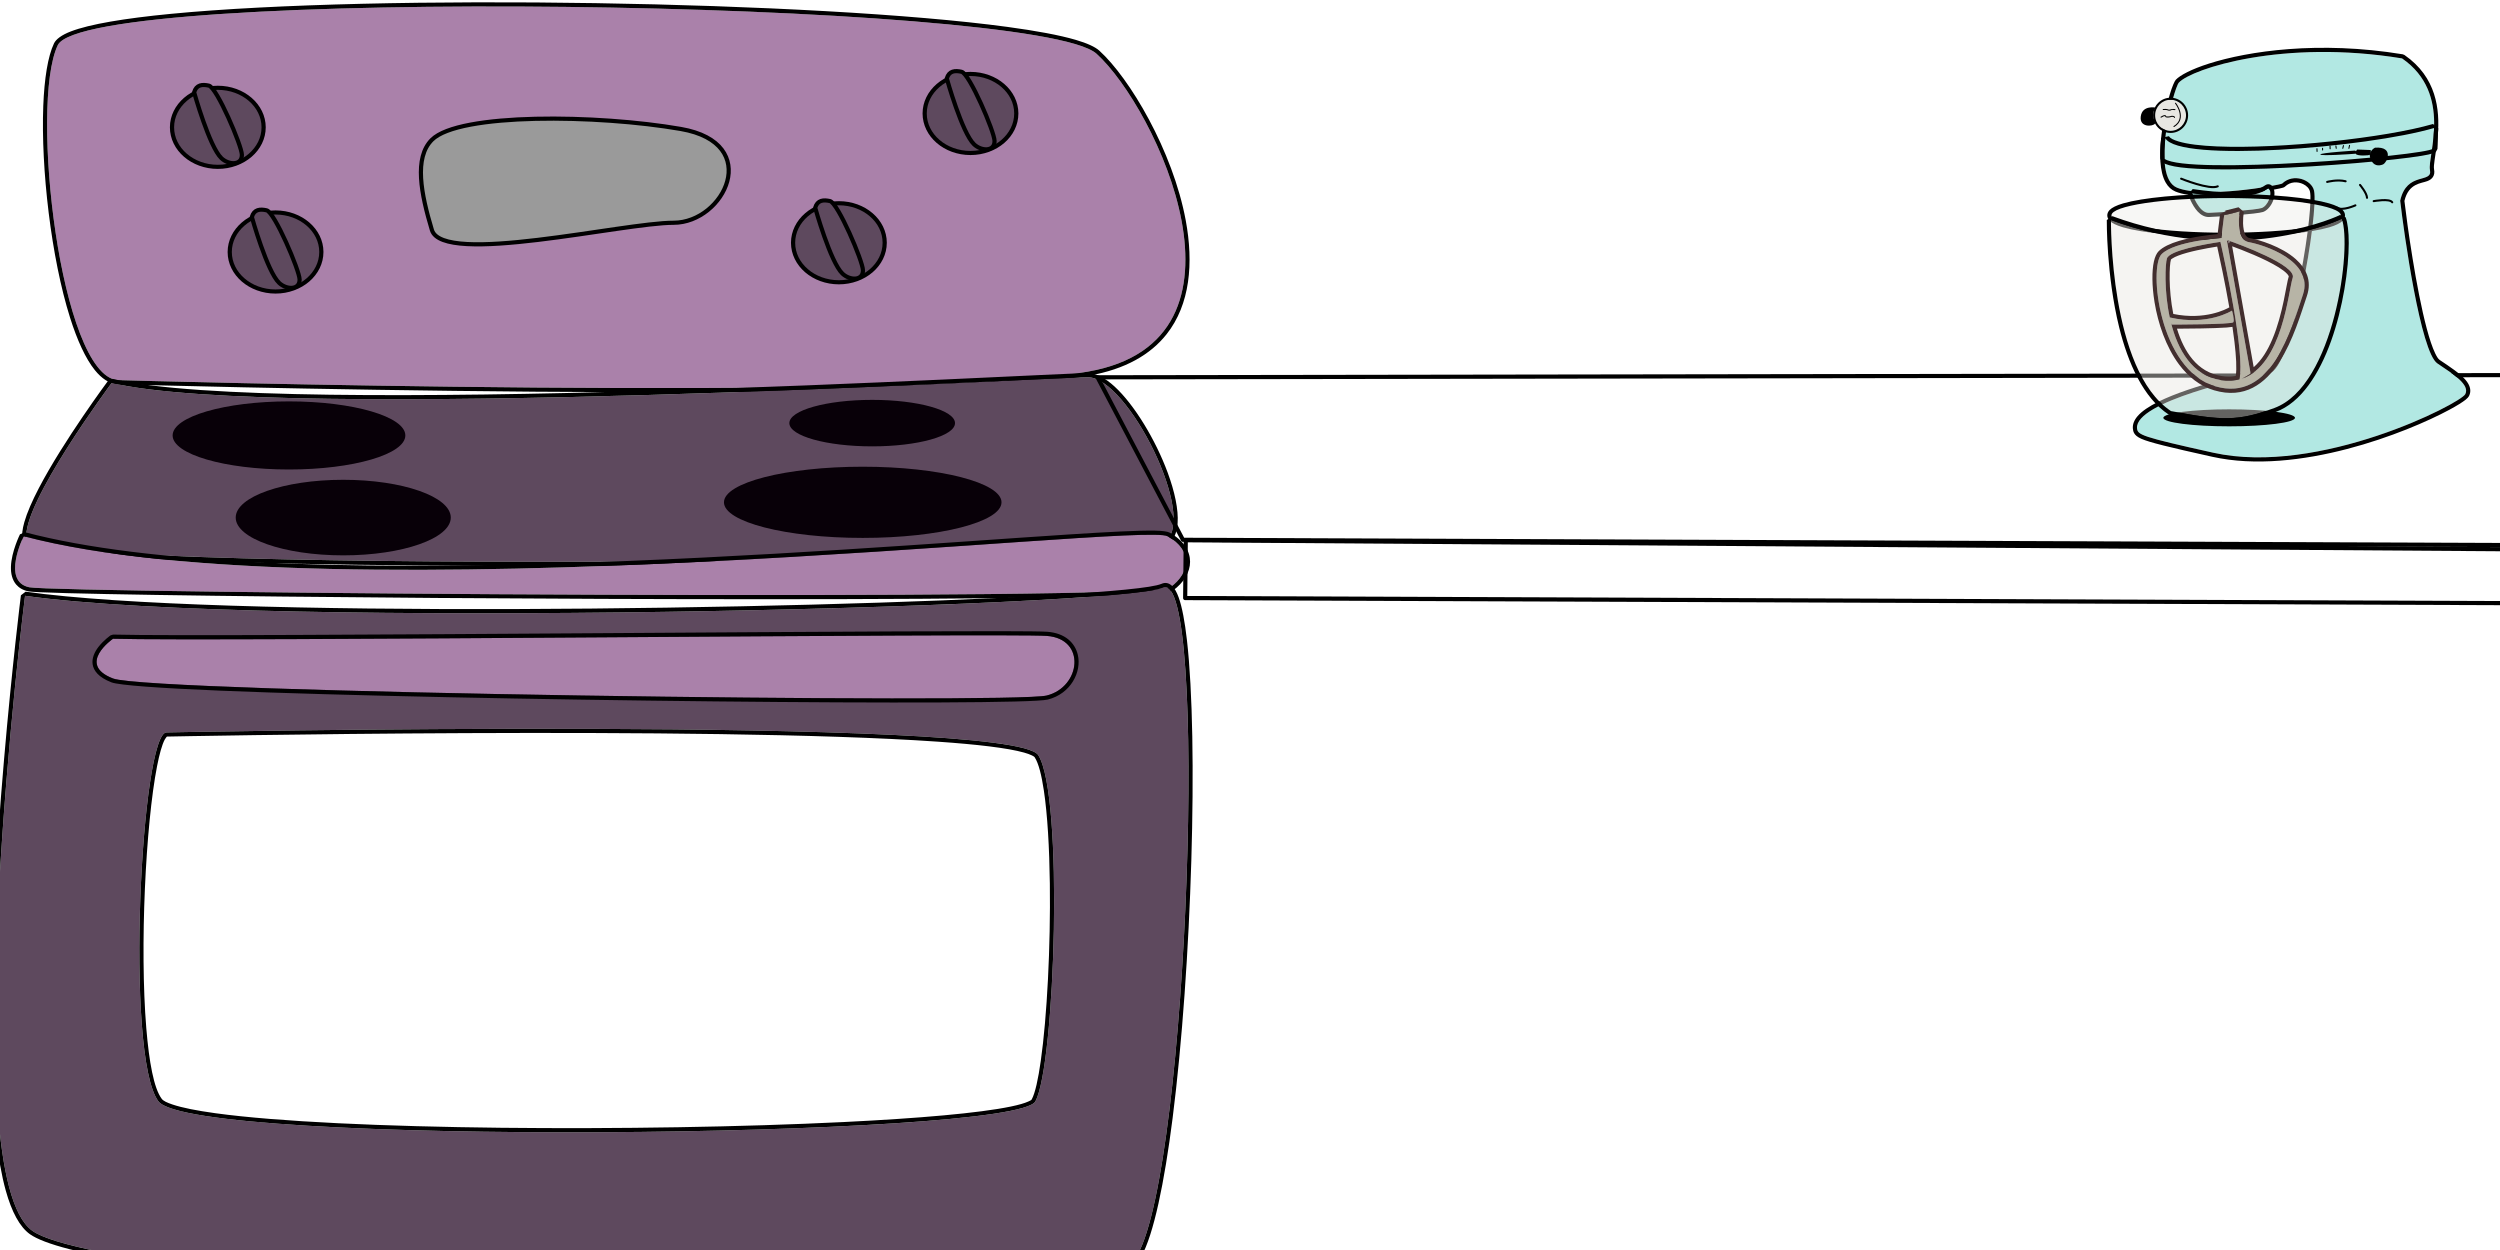
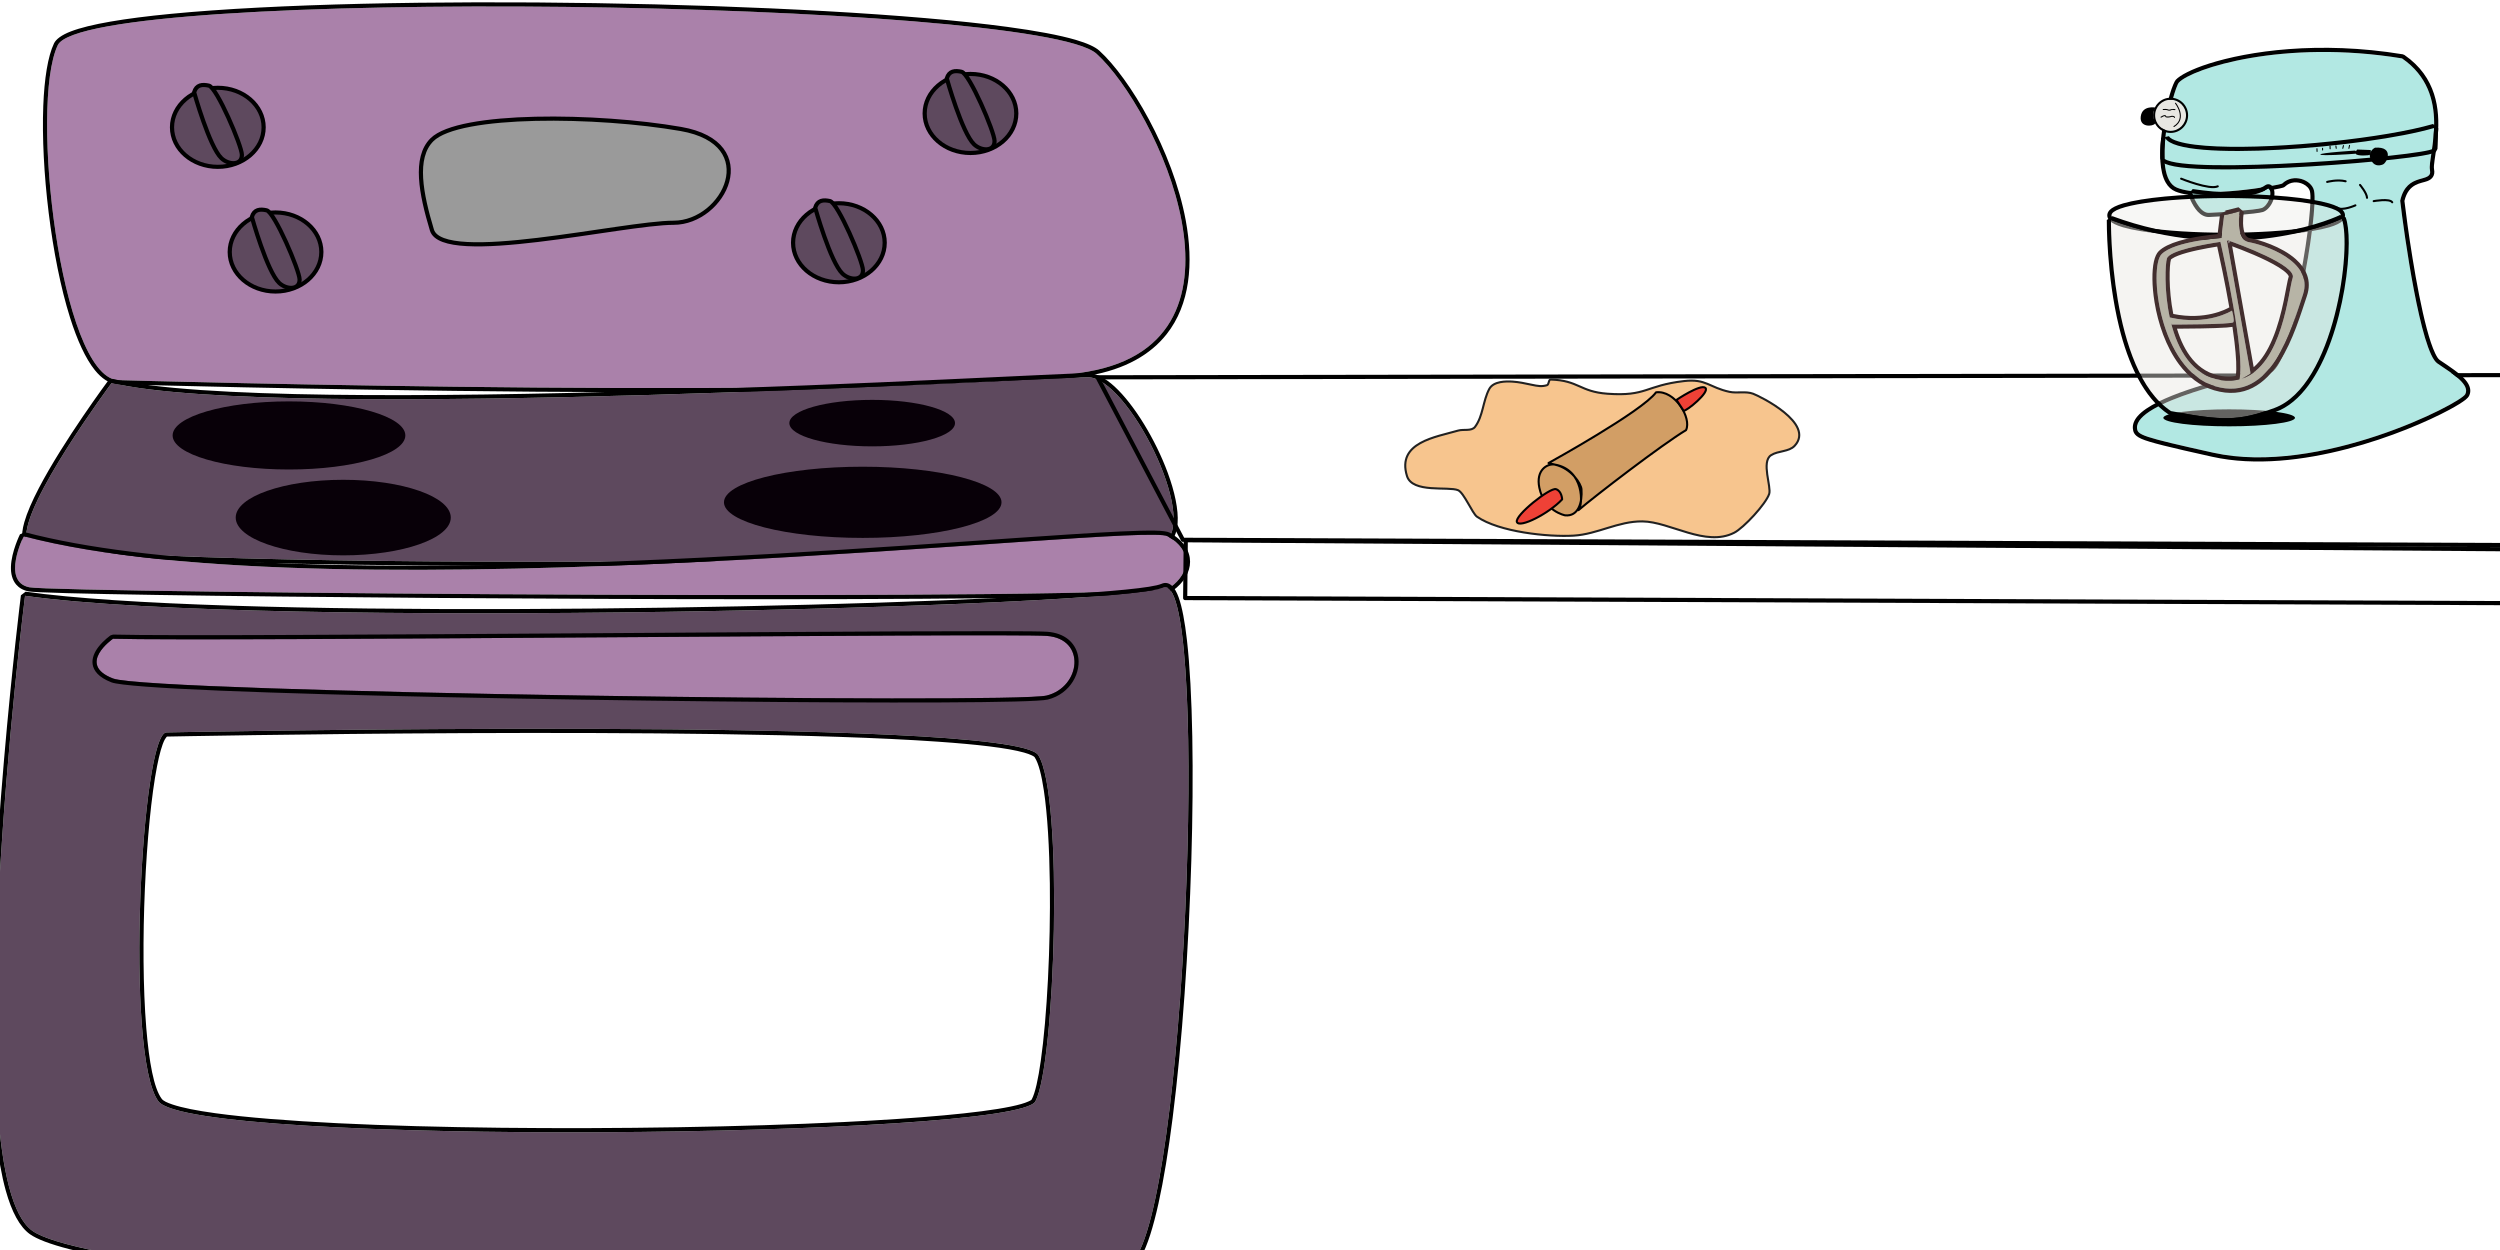
<svg xmlns="http://www.w3.org/2000/svg" width="100%" height="100%" viewBox="0 0 600 300" version="1.1" xml:space="preserve" style="fill-rule:evenodd;clip-rule:evenodd;stroke-linecap:round;stroke-linejoin:round;stroke-miterlimit:1.5;">
  <g id="Oven" transform="matrix(1,0,0,1,-2.5974,-74.4589)">
    <g transform="matrix(1,0,0,1,-0.865801,-137.894)">
      <path d="M31.626,303.579C31.626,303.579 221.667,309.028 264.58,301.536C307.493,294.043 280.928,238.188 266.624,225.247C252.319,212.305 24.133,208.899 17.322,223.203C10.51,237.507 18.003,302.217 31.626,303.579Z" style="fill:rgb(170,129,170);" />
      <path d="M31.526,304.574L31.597,304.579C31.597,304.579 221.802,310.02 264.752,302.521C273.633,300.97 279.622,297.387 283.428,292.588C289.114,285.419 289.937,275.467 288.041,265.252C284.933,248.5 274.548,231.068 267.294,224.505C266.308,223.613 264.395,222.727 261.644,221.921C257.779,220.789 252.185,219.747 245.248,218.809C199.369,212.606 94.341,210.849 44.395,215.685C33.36,216.753 24.989,218.156 20.486,219.884C18.248,220.743 16.898,221.767 16.419,222.773C14.95,225.859 14.099,231.222 13.848,237.792C13.274,252.817 15.745,274.251 20.288,288.622C21.991,294.009 23.997,298.416 26.222,301.176C27.867,303.217 29.664,304.388 31.526,304.574ZM31.626,303.579C31.626,303.579 221.667,309.028 264.58,301.536C307.493,294.043 280.928,238.188 266.624,225.247C252.319,212.305 24.133,208.899 17.322,223.203C10.51,237.507 18.003,302.217 31.626,303.579Z" />
    </g>
    <g transform="matrix(1,0,0,1,-0.865801,-137.894)">
      <path d="M30.264,304.26C30.264,304.26 8.467,333.55 9.829,341.724C11.191,349.897 274.797,347.854 282.971,342.405C291.145,336.956 274.116,302.898 264.58,302.898C255.044,302.898 70.452,313.796 30.264,304.26Z" style="fill:rgb(94,73,94);" />
      <path d="M30.494,303.287L29.461,303.663C29.461,303.663 18.727,318.091 12.755,329.565C11.191,332.57 9.953,335.377 9.299,337.683C8.824,339.358 8.66,340.794 8.843,341.888C8.897,342.216 9.075,342.568 9.462,342.883C9.757,343.124 10.232,343.375 10.894,343.602C14.372,344.793 24.094,345.75 37.923,346.455C92.703,349.246 212.52,348.409 261.605,345.729C270.24,345.258 276.697,344.728 280.246,344.152C281.972,343.873 283.078,343.535 283.526,343.237C285.062,342.213 285.913,340.364 286.09,337.921C286.325,334.691 285.392,330.348 283.713,325.798C280.819,317.956 275.728,309.487 270.942,305.105C268.705,303.057 266.49,301.898 264.58,301.898C255.053,301.898 70.643,312.814 30.494,303.287ZM30.264,304.26C30.264,304.26 8.467,333.55 9.829,341.724C11.191,349.897 274.797,347.854 282.971,342.405C291.145,336.956 274.116,302.898 264.58,302.898C255.044,302.898 70.452,313.796 30.264,304.26Z" />
    </g>
    <g transform="matrix(1,0,0,1,-0.865801,-137.894)">
      <path d="M9.148,341.043C9.148,341.043 3.699,351.941 10.51,353.303C17.322,354.666 279.565,356.709 284.333,353.303C289.102,349.897 289.783,344.448 283.652,341.043C277.522,337.637 83.751,360.796 9.148,341.043Z" style="fill:rgb(170,129,170);" />
      <path d="M9.404,340.076L8.253,340.595C8.253,340.595 6.192,344.743 6.088,348.37C6.042,350.008 6.395,351.539 7.351,352.652C8.013,353.423 8.964,354.014 10.314,354.284C15.768,355.375 184.841,356.92 254.696,355.742C268.706,355.505 278.737,355.157 282.679,354.679C283.925,354.528 284.673,354.29 284.915,354.117C287.602,352.198 289.08,349.668 289.08,347.173C289.08,344.663 287.613,342.099 284.138,340.168C283.713,339.932 282.516,339.734 280.606,339.702C276.734,339.636 269.533,340.009 259.847,340.633C204.786,344.181 69.01,355.858 9.404,340.076ZM9.148,341.043C9.148,341.043 3.699,351.941 10.51,353.303C17.322,354.666 279.565,356.709 284.333,353.303C289.102,349.897 289.783,344.448 283.652,341.043C277.522,337.637 83.751,360.796 9.148,341.043Z" />
    </g>
    <g transform="matrix(1,0,0,1,-3.59041,-137.894)">
      <path d="M12.196,355.347C12.196,355.347 -5.145,494.016 13.928,507.728C33,521.44 266.947,535.26 279.208,513.463C291.469,491.666 296.237,348.624 285.338,353.392C274.44,358.16 69.413,363.432 12.196,355.347ZM46.254,388.131C46.254,388.131 249.237,384.044 255.367,393.58C261.498,403.116 259.454,467.825 254.686,476.68C249.918,485.535 52.384,487.579 44.21,476.68C36.036,465.782 40.123,387.449 46.254,388.131Z" style="fill:rgb(94,73,94);" />
      <path d="M12.336,354.357L11.204,355.223C11.204,355.223 2.698,423.264 4.143,468.798C4.517,480.587 5.563,490.876 7.578,498.117C8.989,503.187 10.921,506.798 13.344,508.54C15.006,509.735 18.232,510.958 22.773,512.132C29.365,513.838 38.797,515.499 50.194,517.041C94.371,523.016 168.157,527.214 220.139,525.427C242.516,524.658 260.868,522.77 271.135,519.46C275.835,517.945 278.894,516.06 280.079,513.953C283.055,508.662 285.631,496.318 287.62,480.663C292.218,444.469 293.839,390.466 291.056,366.003C290.549,361.546 289.89,358.052 289.088,355.792C288.632,354.507 288.107,353.587 287.563,353.044C286.758,352.24 285.876,352.065 284.937,352.476C282.786,353.417 272.963,354.332 258.18,355.204C198.331,358.733 58.072,360.82 12.336,354.357ZM12.196,355.347C12.196,355.347 -5.145,494.016 13.928,507.728C33,521.44 266.947,535.26 279.208,513.463C291.469,491.666 296.237,348.624 285.338,353.392C274.44,358.16 69.413,363.432 12.196,355.347ZM46.254,388.131C46.254,388.131 249.237,384.044 255.367,393.58C261.498,403.116 259.454,467.825 254.686,476.68C249.918,485.535 52.384,487.579 44.21,476.68C36.036,465.782 40.123,387.449 46.254,388.131ZM46.247,389.129L46.274,389.13C46.274,389.13 176.12,386.514 231.196,390.349C240.746,391.014 248.028,391.865 251.954,392.969C252.731,393.188 253.367,393.414 253.85,393.653C254.171,393.813 254.414,393.947 254.526,394.121C255.46,395.573 256.159,398.38 256.716,402.088C257.587,407.897 258.039,415.847 258.149,424.413C258.343,439.441 257.485,456.361 255.974,466.976C255.348,471.38 254.634,474.669 253.806,476.206C253.703,476.396 253.411,476.522 253.022,476.702C252.089,477.131 250.658,477.533 248.789,477.922C241.181,479.508 226.615,480.764 208.617,481.646C160.495,484.005 87.903,483.659 57.865,479.523C53.433,478.913 49.942,478.224 47.616,477.443C46.301,477.001 45.392,476.589 45.01,476.08C43.108,473.545 41.968,467.227 41.299,459.123C39.695,439.702 41.149,410.2 43.884,396.224C44.448,393.34 45.054,391.139 45.714,389.871C45.883,389.546 46.173,389.212 46.247,389.129Z" />
    </g>
    <g transform="matrix(1,0,0,1,-0.865801,-137.894)">
      <path d="M30.587,365.653C30.587,365.653 21.732,371.783 30.587,375.189C39.442,378.594 246.512,381.319 254.686,379.276C262.86,377.232 264.222,365.653 254.686,364.971C245.15,364.29 55.109,366.334 30.587,365.653Z" style="fill:rgb(170,129,170);" />
      <path d="M30.615,364.653L30.018,364.83C30.018,364.83 28.327,366.001 27.076,367.632C26.139,368.854 25.481,370.326 25.693,371.771C25.914,373.285 27.069,374.907 30.228,376.122C32.021,376.812 41.838,377.516 56.468,378.117C114.356,380.496 248.38,381.883 254.929,380.246C260.43,378.87 263.123,373.605 262.132,369.479C261.457,366.666 259.132,364.286 254.758,363.974C245.22,363.293 55.141,365.334 30.615,364.653ZM30.587,365.653C30.587,365.653 21.732,371.783 30.587,375.189C39.442,378.594 246.512,381.319 254.686,379.276C262.86,377.232 264.222,365.653 254.686,364.971C245.15,364.29 55.109,366.334 30.587,365.653Z" />
    </g>
    <g transform="matrix(1,0,0,1,-0.865801,-141.731)">
      <ellipse cx="72.819" cy="320.696" rx="27.927" ry="8.174" style="fill:rgb(8,0,8);" />
    </g>
    <g transform="matrix(1,0,0,1,-2.2608,-142.079)">
      <ellipse cx="87.237" cy="340.755" rx="25.808" ry="9.068" style="fill:rgb(8,0,8);" />
    </g>
    <g transform="matrix(1,0,0,1,-17.9546,-122.898)">
      <ellipse cx="227.609" cy="317.912" rx="33.306" ry="8.544" style="fill:rgb(8,0,8);" />
    </g>
    <g transform="matrix(1,0,0,1,-0.865801,-137.894)">
      <ellipse cx="212.787" cy="313.901" rx="19.879" ry="5.58" style="fill:rgb(8,0,8);" />
    </g>
    <g transform="matrix(0.769631,0,0,0.755621,18.0778,81.9548)">
      <ellipse cx="47.81" cy="30.519" rx="14.286" ry="12.554" style="fill:rgb(94,73,94);stroke:black;stroke-width:1.31px;" />
    </g>
    <g transform="matrix(0.769631,0,0,0.755621,18.0778,81.9548)">
      <path d="M40.421,19.407C40.421,19.407 45.162,36.697 48.932,40.331C51.218,42.534 55.35,42.662 55.316,39.267C55.286,36.343 47.479,17.827 45.031,17.28C43.003,16.826 41.13,16.925 40.421,19.407Z" style="fill:rgb(94,73,94);stroke:black;stroke-width:1.31px;" />
    </g>
    <g transform="matrix(0.769631,0,0,0.755621,31.9306,111.877)">
      <ellipse cx="47.81" cy="30.519" rx="14.286" ry="12.554" style="fill:rgb(94,73,94);stroke:black;stroke-width:1.31px;" />
    </g>
    <g transform="matrix(0.769631,0,0,0.755621,31.9306,111.877)">
      <path d="M40.421,19.407C40.421,19.407 45.162,36.697 48.932,40.331C51.218,42.534 55.35,42.662 55.316,39.267C55.286,36.343 47.479,17.827 45.031,17.28C43.003,16.826 41.13,16.925 40.421,19.407Z" style="fill:rgb(94,73,94);stroke:black;stroke-width:1.31px;" />
    </g>
    <g transform="matrix(0.769631,0,0,0.755621,198.718,78.6301)">
      <ellipse cx="47.81" cy="30.519" rx="14.286" ry="12.554" style="fill:rgb(94,73,94);stroke:black;stroke-width:1.31px;" />
    </g>
    <g transform="matrix(0.769631,0,0,0.755621,198.718,78.6301)">
      <path d="M40.421,19.407C40.421,19.407 45.162,36.697 48.932,40.331C51.218,42.534 55.35,42.662 55.316,39.267C55.286,36.343 47.479,17.827 45.031,17.28C43.003,16.826 41.13,16.925 40.421,19.407Z" style="fill:rgb(94,73,94);stroke:black;stroke-width:1.31px;" />
    </g>
    <g transform="matrix(0.769631,0,0,0.755621,167.134,109.66)">
      <ellipse cx="47.81" cy="30.519" rx="14.286" ry="12.554" style="fill:rgb(94,73,94);stroke:black;stroke-width:1.31px;" />
    </g>
    <g transform="matrix(0.769631,0,0,0.755621,167.134,109.66)">
      <path d="M40.421,19.407C40.421,19.407 45.162,36.697 48.932,40.331C51.218,42.534 55.35,42.662 55.316,39.267C55.286,36.343 47.479,17.827 45.031,17.28C43.003,16.826 41.13,16.925 40.421,19.407Z" style="fill:rgb(94,73,94);stroke:black;stroke-width:1.31px;" />
    </g>
  </g>
  <g id="Time">
    <path d="M103.654,33.55C110.162,27.042 143.481,27.489 163.394,30.952C183.307,34.416 173.784,53.463 161.662,53.463C149.541,53.463 106.251,63.853 103.654,55.195C101.056,46.537 99.325,37.879 103.654,33.55Z" style="fill:rgb(154,154,154);stroke:black;stroke-width:1px;" />
  </g>
  <g id="Counter" transform="matrix(1,0,0,1,-2.5974,-74.4589)">
    <g transform="matrix(1,0,0,1,-0.865801,-137.894)">
      <path d="M266.87,302.906L287.361,341.907L623.947,343.237L609.792,302.368L266.87,302.906Z" style="fill:none;stroke:black;stroke-width:1px;" />
    </g>
    <g transform="matrix(1,0,0,1,-0.865801,-137.894)">
      <path d="M288.046,342.01L287.904,355.886L604.992,357.105L604.31,344.163L288.046,342.01Z" style="fill:none;stroke:black;stroke-width:1px;" />
    </g>
+   </g>
+   <g id="Dough">
+     <path d="M367.395,92.302C365.96,91.995 364.515,91.686 363.051,91.59C361.448,91.486 358.427,91.473 357.419,93.36C355.895,96.21 355.953,99.853 354.014,102.438C353.177,103.554 351.268,102.954 349.929,103.346C344.637,104.895 335.171,106.144 337.673,114.241C338.965,118.423 347.584,116.677 349.929,117.645C351.333,118.225 353.387,123.246 354.468,124C359.745,127.68 371.571,128.918 377.692,128.552C383.405,128.211 388.341,125.072 394.187,125.135C400.816,125.206 409.324,131.359 416.202,127.858C418.47,126.705 423.775,120.996 424.6,118.553C425.177,116.845 422.633,110.819 425.054,109.247C426.763,108.138 429.348,108.476 430.728,106.978C435.65,101.635 422.459,95.133 420.742,94.495C418.963,93.833 416.922,94.44 415.068,94.041C410.2,92.991 409.465,90.839 404.173,91.455C394.817,92.544 395.24,95.183 385.789,94.495C379.127,94.009 378.922,91.31 372.171,91.09C371.626,91.072 371.788,92.302 371.264,92.452C370.023,92.806 369.218,92.692 367.395,92.302Z" style="fill:rgb(247,197,142);stroke:rgb(33,33,33);stroke-width:0.5px;" />
+   </g>
+   <g id="RollingPin">
+     <g transform="matrix(1,0,0,1,0.0761566,0)">
+       <path d="M372.984,111.478C372.542,111.35 372.072,111.232 371.572,111.127C371.572,111.127 394.116,98.693 397.37,94.161C401.902,93.58 405.969,100.32 404.574,103.225C398.764,106.712 382.659,119.09 378.756,122.439C379.887,121.196 380.182,112.722 373.052,111.495C377.147,112.406 379.384,116.184 379.474,117.403C379.706,120.54 378.777,124.026 375.523,123.678C375.523,123.678 370.527,122.698 369.364,117.054C368.485,112.788 371.251,111.27 372.966,111.476L372.984,111.478Z" style="fill:rgb(210,158,101);stroke:black;stroke-width:0.5px;" />
+     </g>
+     <path d="M374.914,119.851C374.914,119.851 374.84,117.843 373.427,117.397C372.014,116.95 363.461,123.718 364.056,125.28C364.651,126.842 371.716,123.272 374.914,119.851Z" style="fill:rgb(239,65,54);stroke:black;stroke-width:0.5px;" />
+     <path d="M404.068,98.581L402.357,95.978C402.357,95.978 408.084,92.11 409.274,93.077C410.464,94.044 404.737,98.729 404.068,98.581Z" style="fill:rgb(239,65,54);stroke:black;stroke-width:0.5px;" />
  </g>
  <g id="Mixer" transform="matrix(1,0,0,1,22.5108,-68.3983)">
    <g transform="matrix(1,0,0,1,-0.865801,-137.894)">
      <path d="M526.069,250.351C525.176,250.798 507.309,254.014 500.836,251.335C494.364,248.657 500.055,227.429 501.283,226.114C504.408,222.766 526.281,215.623 554.851,220.31C567.127,228.792 560.877,243.747 561.547,247.095C562.216,250.443 555.967,247.318 554.404,254.46C555.297,262.272 559.315,290.842 563.332,293.52C567.35,296.199 571.144,298.654 570.028,300.886C568.912,303.118 534.945,320.583 509.541,314.947C492.112,311.081 491.373,310.652 491.239,309.055C490.71,302.764 517.353,296.779 522.933,295.886C528.513,294.993 534.878,257.3 533.727,252.059C533.151,249.434 528.747,247.762 526.069,250.351Z" style="fill:rgb(178,232,227);" />
      <path d="M526.516,251.246L526.764,251.07C528.039,249.838 529.809,249.844 531.118,250.478C531.927,250.871 532.581,251.501 532.75,252.273C532.981,253.324 532.869,255.739 532.54,258.91C531.742,266.605 529.57,278.57 526.99,286.714C526.068,289.623 525.104,292.035 524.122,293.551C523.839,293.989 523.56,294.345 523.277,294.598C523.104,294.753 522.946,294.871 522.775,294.899C518.826,295.53 504.444,298.692 496.352,302.709C494.15,303.802 492.402,304.975 491.381,306.159C490.542,307.133 490.159,308.142 490.242,309.139C490.276,309.542 490.353,309.894 490.54,310.233C490.788,310.683 491.249,311.152 492.318,311.621C494.255,312.47 498.75,313.578 509.325,315.924C529.894,320.487 556.02,310.126 566.222,304.626C568.059,303.637 569.391,302.797 570.106,302.225C570.562,301.861 570.819,301.54 570.923,301.333C571.54,300.099 571.211,298.783 570.07,297.45C568.788,295.951 566.385,294.353 563.887,292.688C563.507,292.435 563.167,291.86 562.792,291.083C562.098,289.646 561.42,287.57 560.767,285.121C558.19,275.456 556.064,260.105 555.417,254.516C556.429,250.231 559.466,250.338 560.965,249.741C561.55,249.508 561.987,249.189 562.262,248.761C562.547,248.317 562.694,247.732 562.527,246.898C562.435,246.435 562.52,245.717 562.644,244.804C562.86,243.207 563.24,241.102 563.433,238.744C563.934,232.606 563.155,224.833 555.419,219.488L555.013,219.324C534.812,216.009 517.926,218.562 508.529,221.545C504.303,222.886 501.546,224.367 500.552,225.431C500.259,225.745 499.679,227.032 499.114,228.936C497.928,232.934 496.512,239.838 496.848,245.02C496.98,247.057 497.39,248.841 498.137,250.136C498.709,251.128 499.477,251.855 500.454,252.259C503.796,253.642 510.078,253.553 515.642,253.01C521.212,252.468 526.055,251.477 526.516,251.246ZM526.069,250.351C525.176,250.798 507.309,254.014 500.836,251.335C494.364,248.657 500.055,227.429 501.283,226.114C504.408,222.766 526.281,215.623 554.851,220.31C567.127,228.792 560.877,243.747 561.547,247.095C562.216,250.443 555.967,247.318 554.404,254.46C555.297,262.272 559.315,290.842 563.332,293.52C567.35,296.199 571.144,298.654 570.028,300.886C568.912,303.118 534.945,320.583 509.541,314.947C492.112,311.081 491.373,310.652 491.239,309.055C490.71,302.764 517.353,296.779 522.933,295.886C528.513,294.993 534.878,257.3 533.727,252.059C533.151,249.434 528.747,247.762 526.069,250.351Z" />
    </g>
    <g transform="matrix(1,0,0,1,-0.865801,-137.894)">
      <path d="M498.906,238.98L497.037,239.369C496.711,242.733 496.866,242.059 496.851,244.406L497.265,245.224C497.994,245.75 499.537,246.193 501.718,246.467C506.301,247.042 513.941,247.058 522.292,246.754C536.546,246.235 552.882,244.794 559.534,243.688C560.762,243.484 561.676,243.287 562.212,243.111C562.586,242.989 562.836,242.849 562.974,242.738L563.346,242.04C563.473,240.505 563.355,239.257 563.538,237.097L562.261,236.053C550.971,239.36 525.663,242.095 510.382,241.433C506.533,241.267 503.331,240.889 501.181,240.234C500.035,239.886 499.211,239.53 498.906,238.98ZM498.032,239.465C501.298,245.358 546.312,241.766 562.542,237.012C562.359,239.173 562.477,240.422 562.349,241.958C560.117,243.743 503.278,248.329 497.851,244.413C497.865,242.107 497.713,242.769 498.032,239.465Z" />
    </g>
    <g transform="matrix(1,0,0,1,-0.865801,-137.894)">
      <path d="M504.459,252.657C504.459,252.657 506.056,257.461 508.483,257.376C510.91,257.291 519.751,256.697 521.164,256.219C522.576,255.74 523.766,252.983 523.008,251.723C522.249,250.463 522.783,255.304 504.459,252.657Z" style="fill:rgb(178,232,227);" />
      <path d="M504.602,251.667L503.51,252.972C503.51,252.972 504.382,255.557 505.815,257.079C506.584,257.897 507.514,258.411 508.518,258.375C511,258.289 520.039,257.655 521.484,257.166C522.412,256.852 523.324,255.841 523.822,254.65C524.336,253.423 524.378,252.06 523.864,251.207C523.593,250.756 523.293,250.607 523.042,250.545C522.767,250.476 522.437,250.487 522.027,250.736C521.22,251.227 518.72,253.707 504.602,251.667ZM504.459,252.657C504.459,252.657 506.056,257.461 508.483,257.376C510.91,257.291 519.751,256.697 521.164,256.219C522.576,255.74 523.766,252.983 523.008,251.723C522.249,250.463 522.783,255.304 504.459,252.657Z" />
    </g>
    <g transform="matrix(1,0,0,1,-0.865801,-137.894)">
      <path d="M501.829,249.175C501.829,249.175 508.643,251.939 510.612,251.013" style="fill:none;stroke:black;stroke-width:0.5px;stroke-linejoin:miter;stroke-miterlimit:1;" />
    </g>
    <g transform="matrix(1,0,0,1,-0.865801,-137.894)">
      <path d="M536.875,249.953C536.875,249.953 539.282,249.297 541.301,249.798" style="fill:none;stroke:black;stroke-width:0.5px;stroke-linejoin:miter;stroke-miterlimit:1;" />
    </g>
    <g transform="matrix(1,0,0,1,-0.865801,-137.894)">
      <path d="M544.762,250.678C544.762,250.678 546.402,252.621 546.442,253.764" style="fill:none;stroke:black;stroke-width:0.5px;stroke-linejoin:miter;stroke-miterlimit:1;" />
    </g>
    <g transform="matrix(1,0,0,1,-0.865801,-137.894)">
      <path d="M548.042,254.565C548.042,254.565 551.877,253.86 552.483,254.839" style="fill:none;stroke:black;stroke-width:0.5px;stroke-linejoin:miter;stroke-miterlimit:1;" />
    </g>
    <g transform="matrix(1,0,0,1,-0.865801,-137.894)">
      <path d="M543.646,255.576C543.646,255.576 540.55,256.971 539.236,256.159" style="fill:none;stroke:black;stroke-width:0.5px;stroke-linejoin:miter;stroke-miterlimit:1;" />
    </g>
    <g transform="matrix(1,0,0,1,-1.34394,-139.307)">
      <ellipse cx="499.775" cy="235.382" rx="3.704" ry="3.73" style="fill:rgb(232,231,226);" />
      <path d="M499.775,231.152C497.456,231.152 495.571,233.047 495.571,235.382C495.571,237.718 497.456,239.612 499.775,239.612C502.094,239.612 503.978,237.718 503.978,235.382C503.978,233.047 502.094,231.152 499.775,231.152ZM499.775,231.652C501.819,231.652 503.478,233.324 503.478,235.382C503.478,237.441 501.819,239.112 499.775,239.112C497.731,239.112 496.071,237.441 496.071,235.382C496.071,233.324 497.731,231.652 499.775,231.652Z" />
    </g>
    <g transform="matrix(1,0,0,1,-0.865801,-137.894)">
      <path d="M500.482,231.07C500.482,231.07 503.324,234.687 500.105,236.657" style="fill:none;stroke:black;stroke-width:0.25px;stroke-linejoin:miter;stroke-miterlimit:1;" />
    </g>
    <g transform="matrix(1,0,0,1,-0.865801,-137.894)">
      <path d="M497.526,232.575C497.989,232.559 498.344,232.517 498.76,232.707C498.968,232.802 499.423,232.663 499.516,232.564C499.559,232.517 500.197,232.599 500.337,232.594" style="fill:none;stroke:black;stroke-width:0.25px;stroke-linejoin:miter;stroke-miterlimit:1;" />
    </g>
    <g transform="matrix(1,0,0,1,-0.865801,-137.894)">
      <path d="M497.004,234.408C497.21,234.275 497.747,233.942 498.047,234.079C498.125,234.115 498.112,234.253 498.172,234.309C498.321,234.447 499.176,234.358 499.341,234.268C499.564,234.146 500.217,234.193 500.227,234.471" style="fill:none;stroke:black;stroke-width:0.25px;stroke-linejoin:miter;stroke-miterlimit:1;" />
    </g>
    <g transform="matrix(1,0,0,1,-0.865801,-137.894)">
      <path d="M495.695,232.112C495.695,232.112 492.511,231.462 492.139,234.226C491.767,236.991 495.092,236.641 495.537,235.981C495.982,235.322 494.196,234.447 495.695,232.112Z" />
    </g>
    <g transform="matrix(1,0,0,1,-0.865801,-137.894)">
      <path d="M548.35,241.736C548.35,241.736 546.566,242.618 547.272,244.408C547.979,246.198 549.265,246.154 550.247,245.768C551.229,245.382 553.08,241.395 548.35,241.736Z" />
    </g>
    <g transform="matrix(1,0,0,1,-0.865801,-137.894)">
      <path d="M547.316,242.299L544.091,242.177C544.091,242.177 543.525,242.724 543.777,243.242C544.03,243.76 546.895,243.66 547.179,243.416C547.463,243.172 547.316,242.299 547.316,242.299Z" />
    </g>
    <g transform="matrix(1,0,0,1,-0.865801,-137.894)">
      <path d="M543.573,242.43C543.573,242.43 535.22,242.956 535.234,243.365C535.248,243.774 542.608,243.283 543.6,243.19C544.592,243.097 543.573,242.43 543.573,242.43Z" />
    </g>
    <g transform="matrix(1,0,0,1,-0.865801,-137.894)">
      <path d="M534.425,241.988L534.447,242.631" style="fill:none;stroke:black;stroke-width:0.25px;stroke-linejoin:miter;stroke-miterlimit:1;" />
    </g>
    <g transform="matrix(1,0,0,1,-0.865801,-137.894)">
      <path d="M535.768,241.883L535.782,242.292" style="fill:none;stroke:black;stroke-width:0.25px;stroke-linejoin:miter;stroke-miterlimit:1;" />
    </g>
    <g transform="matrix(1,0,0,1,-0.865801,-137.894)">
      <path d="M537.564,241.352L537.586,241.995" style="fill:none;stroke:black;stroke-width:0.25px;stroke-linejoin:miter;stroke-miterlimit:1;" />
    </g>
    <g transform="matrix(1,0,0,1,-0.865801,-137.894)">
      <path d="M538.967,241.303L539.046,241.885" style="fill:none;stroke:black;stroke-width:0.25px;stroke-linejoin:miter;stroke-miterlimit:1;" />
    </g>
    <g transform="matrix(1,0,0,1,-0.865801,-137.894)">
      <path d="M540.78,241.239L540.627,241.889" style="fill:none;stroke:black;stroke-width:0.25px;stroke-linejoin:miter;stroke-miterlimit:1;" />
    </g>
    <g transform="matrix(1,0,0,1,-0.865801,-137.894)">
      <path d="M542.242,241.188L542.091,241.896" style="fill:none;stroke:black;stroke-width:0.25px;stroke-linejoin:miter;stroke-miterlimit:1;" />
    </g>
    <g transform="matrix(1,0,0,0.760484,-4.74414,-79.8506)">
      <ellipse cx="516.508" cy="262.909" rx="27.527" ry="5.471" style="fill:rgb(232,231,226);fill-opacity:0.35;" />
      <path d="M516.508,256.123C505.751,256.123 496.412,257.356 491.776,259.133C490.173,259.747 489.081,260.482 488.556,261.192C488.149,261.744 487.981,262.335 487.981,262.909C487.981,263.483 488.149,264.073 488.556,264.625C489.081,265.335 490.173,266.07 491.776,266.684C496.412,268.461 505.751,269.694 516.508,269.694C527.266,269.694 536.605,268.461 541.241,266.684C542.844,266.07 543.936,265.335 544.46,264.625C544.868,264.073 545.036,263.483 545.036,262.909C545.036,262.335 544.868,261.744 544.46,261.192C543.936,260.482 542.844,259.747 541.241,259.133C536.605,257.356 527.266,256.123 516.508,256.123ZM516.508,257.438C531.701,257.438 544.036,259.889 544.036,262.909C544.036,265.928 531.701,268.38 516.508,268.38C501.316,268.38 488.981,265.928 488.981,262.909C488.981,259.889 501.316,257.438 516.508,257.438Z" />
    </g>
    <g transform="matrix(1,0,0,1,-0.718508,-138.793)">
      <ellipse cx="513.206" cy="307.472" rx="15.794" ry="2.039" />
    </g>
    <g transform="matrix(1,0,0,1,-0.865801,-137.894)">
      <path d="M484.986,259.112C484.986,259.112 484.581,295.169 499.395,304.957C511.71,307.275 515.527,307.409 524.204,304.213C538.669,298.883 542.882,265.382 540.374,258.796C536.822,260.547 513.36,269.613 484.986,259.112Z" style="fill:rgb(232,231,226);fill-opacity:0.43;" />
      <path d="M485.333,258.174L483.986,259.101C483.986,259.101 483.839,272.209 486.952,284.831C489.072,293.421 492.735,301.755 498.844,305.792L499.21,305.94C511.789,308.307 515.687,308.416 524.55,305.151C530.57,302.933 534.966,296.088 537.808,288.158C540.718,280.04 542.044,270.823 542.055,264.649C542.059,261.88 541.788,259.699 541.309,258.44L539.932,257.899C536.431,259.625 513.302,268.525 485.333,258.174ZM484.986,259.112C484.986,259.112 484.581,295.169 499.395,304.957C511.71,307.275 515.527,307.409 524.204,304.213C538.669,298.883 542.882,265.382 540.374,258.796C536.822,260.547 513.36,269.613 484.986,259.112Z" />
    </g>
  </g>
  <g transform="matrix(1,0,0,1,21.645,-206.293)">
    <g id="Paddle">
      <path d="M512.167,257.839L511.468,263.403C511.468,263.403 500.238,264.152 497.132,267.298C494.026,270.444 496.492,295.014 510.032,299.008C523.571,303.002 528.308,285.148 531.061,277.012C533.814,268.876 521.53,265.017 518.115,264.421C514.699,263.826 515.89,256.995 515.89,256.995C515.89,256.995 512.531,258.005 512.167,257.839ZM511.253,264.338C507.332,264.929 499.032,266.398 498.419,268.325C498.028,269.554 497.691,275.964 499.095,282.482C508.207,284.59 514.035,280.841 514.035,280.841C514.035,280.841 514.686,283.085 514.348,283.633C514.009,284.181 499.573,284.186 499.573,284.186C499.573,284.186 499.53,284.082 499.376,283.692C500.996,290.186 504.45,296.475 511.409,297.53C513.063,297.781 514.549,297.692 515.884,297.334C515.828,297.327 515.801,297.297 515.81,297.236C517.237,291.306 512.138,268.25 511.253,264.338ZM516.384,297.185C526.206,293.966 527.608,275.822 528.598,272.988C529.735,269.733 513.278,264.054 513.278,264.054C513.278,264.054 513.116,264.074 512.826,264.113L518.502,295.968C518.502,295.968 517.175,296.83 516.384,297.185Z" style="fill:rgb(183,180,166);" />
      <path d="M512.583,256.93L511.175,257.715L510.577,262.473C508.853,262.631 504.741,263.091 501.314,264.111C499.256,264.723 497.445,265.558 496.421,266.595C495.953,267.069 495.542,267.911 495.288,269.069C494.796,271.306 494.795,274.88 495.445,278.831C496.273,283.863 498.151,289.507 501.319,293.755C503.501,296.68 506.291,298.947 509.749,299.967C517.027,302.114 521.969,298.457 525.431,293.102C528.699,288.047 530.612,281.46 532.008,277.332C533.259,273.637 531.82,270.706 529.344,268.491C525.918,265.427 520.433,263.81 518.286,263.436C517.341,263.271 517.021,262.331 516.839,261.365C516.475,259.433 516.875,257.166 516.875,257.166L515.602,256.037L512.307,256.857C512.307,256.857 512.53,256.905 512.583,256.93ZM512.167,257.839L511.468,263.403C511.468,263.403 500.238,264.152 497.132,267.298C494.026,270.444 496.492,295.014 510.032,299.008C523.571,303.002 528.308,285.148 531.061,277.012C533.814,268.876 521.53,265.017 518.115,264.421C514.699,263.826 515.89,256.995 515.89,256.995C515.89,256.995 512.531,258.005 512.167,257.839ZM511.253,264.338C507.332,264.929 499.032,266.398 498.419,268.325C498.028,269.554 497.691,275.964 499.095,282.482C508.207,284.59 514.035,280.841 514.035,280.841C514.035,280.841 514.686,283.085 514.348,283.633C514.009,284.181 499.573,284.186 499.573,284.186C499.573,284.186 499.53,284.082 499.376,283.692C500.996,290.186 504.45,296.475 511.409,297.53C513.063,297.781 514.549,297.692 515.884,297.334C515.828,297.327 515.801,297.297 515.81,297.236C517.237,291.306 512.138,268.25 511.253,264.338ZM513.214,264.062C513.141,264.071 513.009,264.088 512.826,264.113L518.502,295.968C518.502,295.968 517.175,296.83 516.384,297.185C526.206,293.966 527.608,275.822 528.598,272.988C529.669,269.921 515.122,264.702 513.436,264.109L513.362,264.553L513.255,264.699L513.214,264.062ZM514.143,284.741C514.327,285.984 514.492,287.203 514.629,288.371C515.03,291.778 515.216,294.734 514.932,296.524C513.903,296.711 512.782,296.727 511.559,296.542C505.639,295.644 502.498,290.648 500.826,285.182C503.495,285.17 509.742,285.117 512.754,284.898C513.332,284.856 513.807,284.8 514.143,284.741ZM514.071,265.4C516.414,266.257 521.891,268.361 525.259,270.47C526.118,271.008 526.833,271.538 527.289,272.051C527.424,272.202 527.532,272.348 527.602,272.492C527.632,272.553 527.673,272.604 527.654,272.659C527.063,274.352 526.33,281.536 523.72,287.704C522.619,290.307 521.186,292.741 519.241,294.415L514.071,265.4ZM513.389,280.062C512.613,280.512 507.55,283.2 499.943,281.643C498.738,275.583 499.007,269.773 499.372,268.628C499.41,268.507 499.564,268.432 499.731,268.32C500.077,268.087 500.542,267.869 501.084,267.657C503.621,266.668 507.721,265.908 510.482,265.469L510.482,265.469C511.072,268.12 512.338,273.986 513.389,280.062Z" style="fill:rgb(66,46,46);" />
    </g>
  </g>
</svg>
